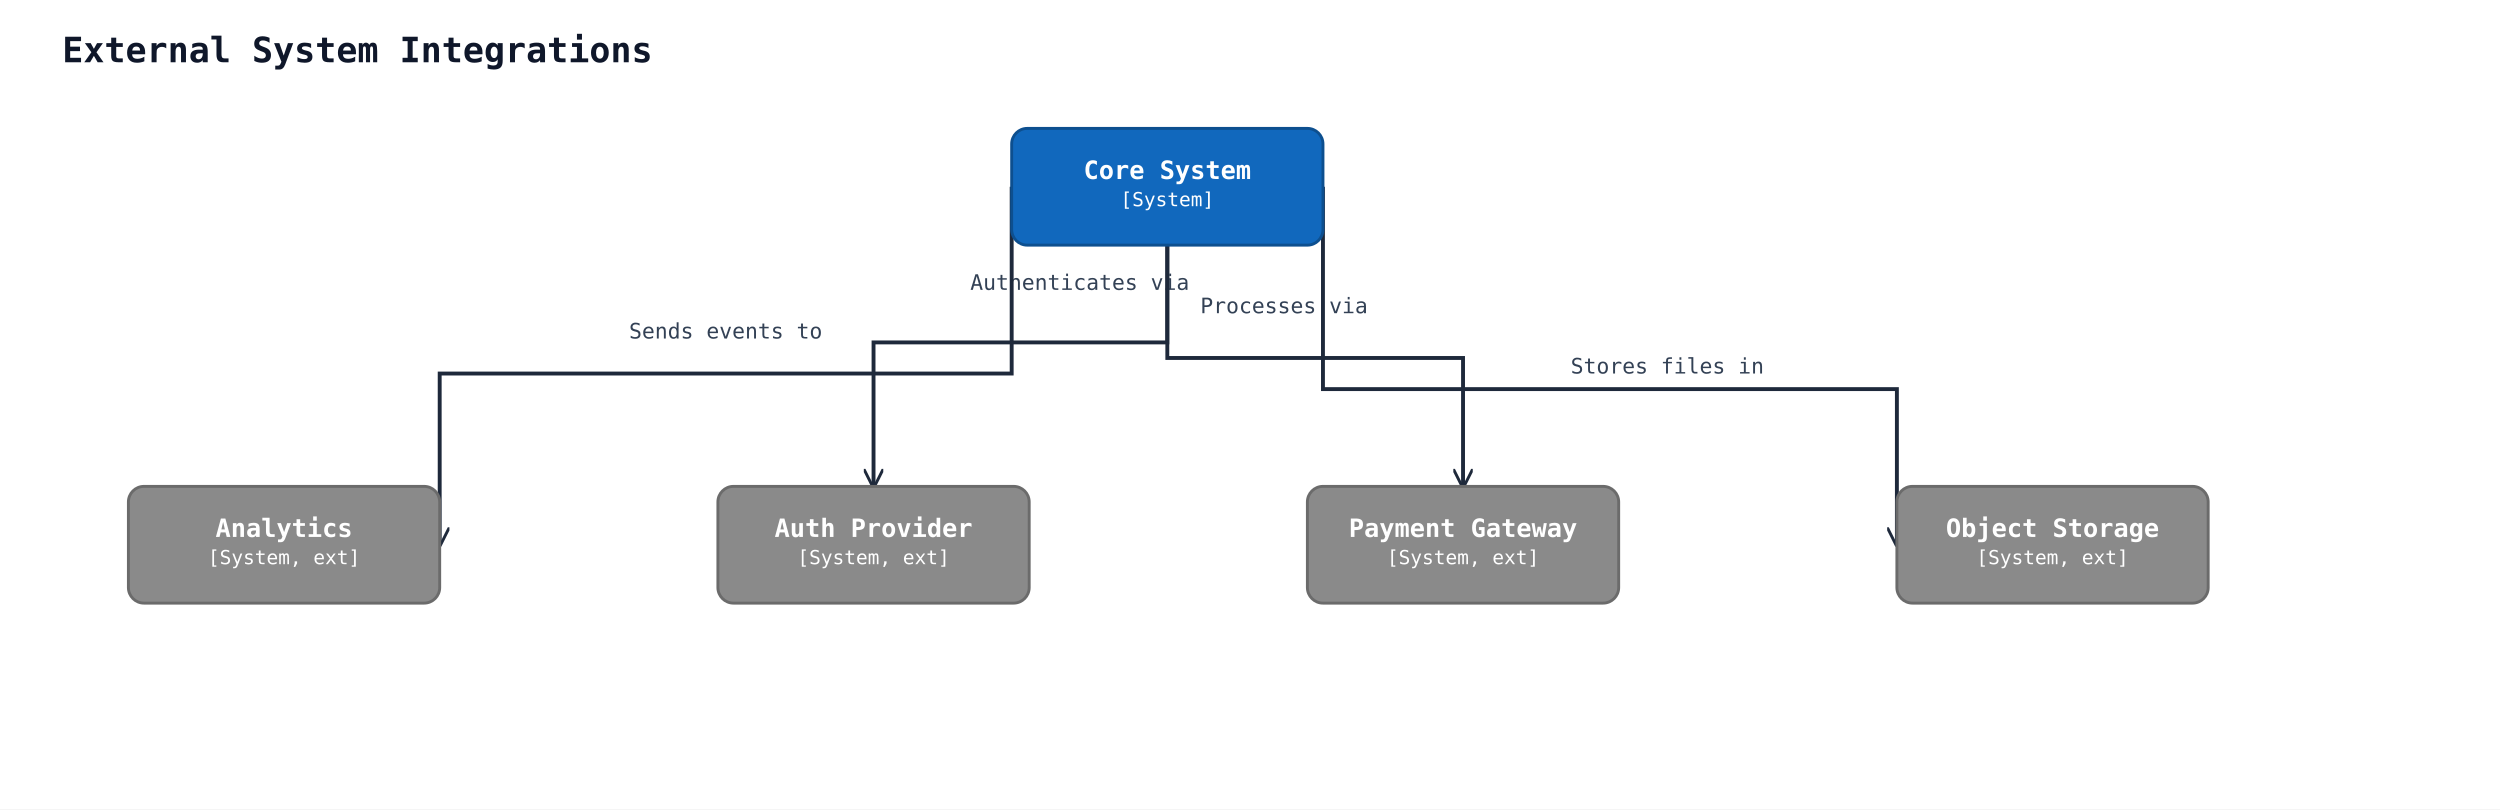
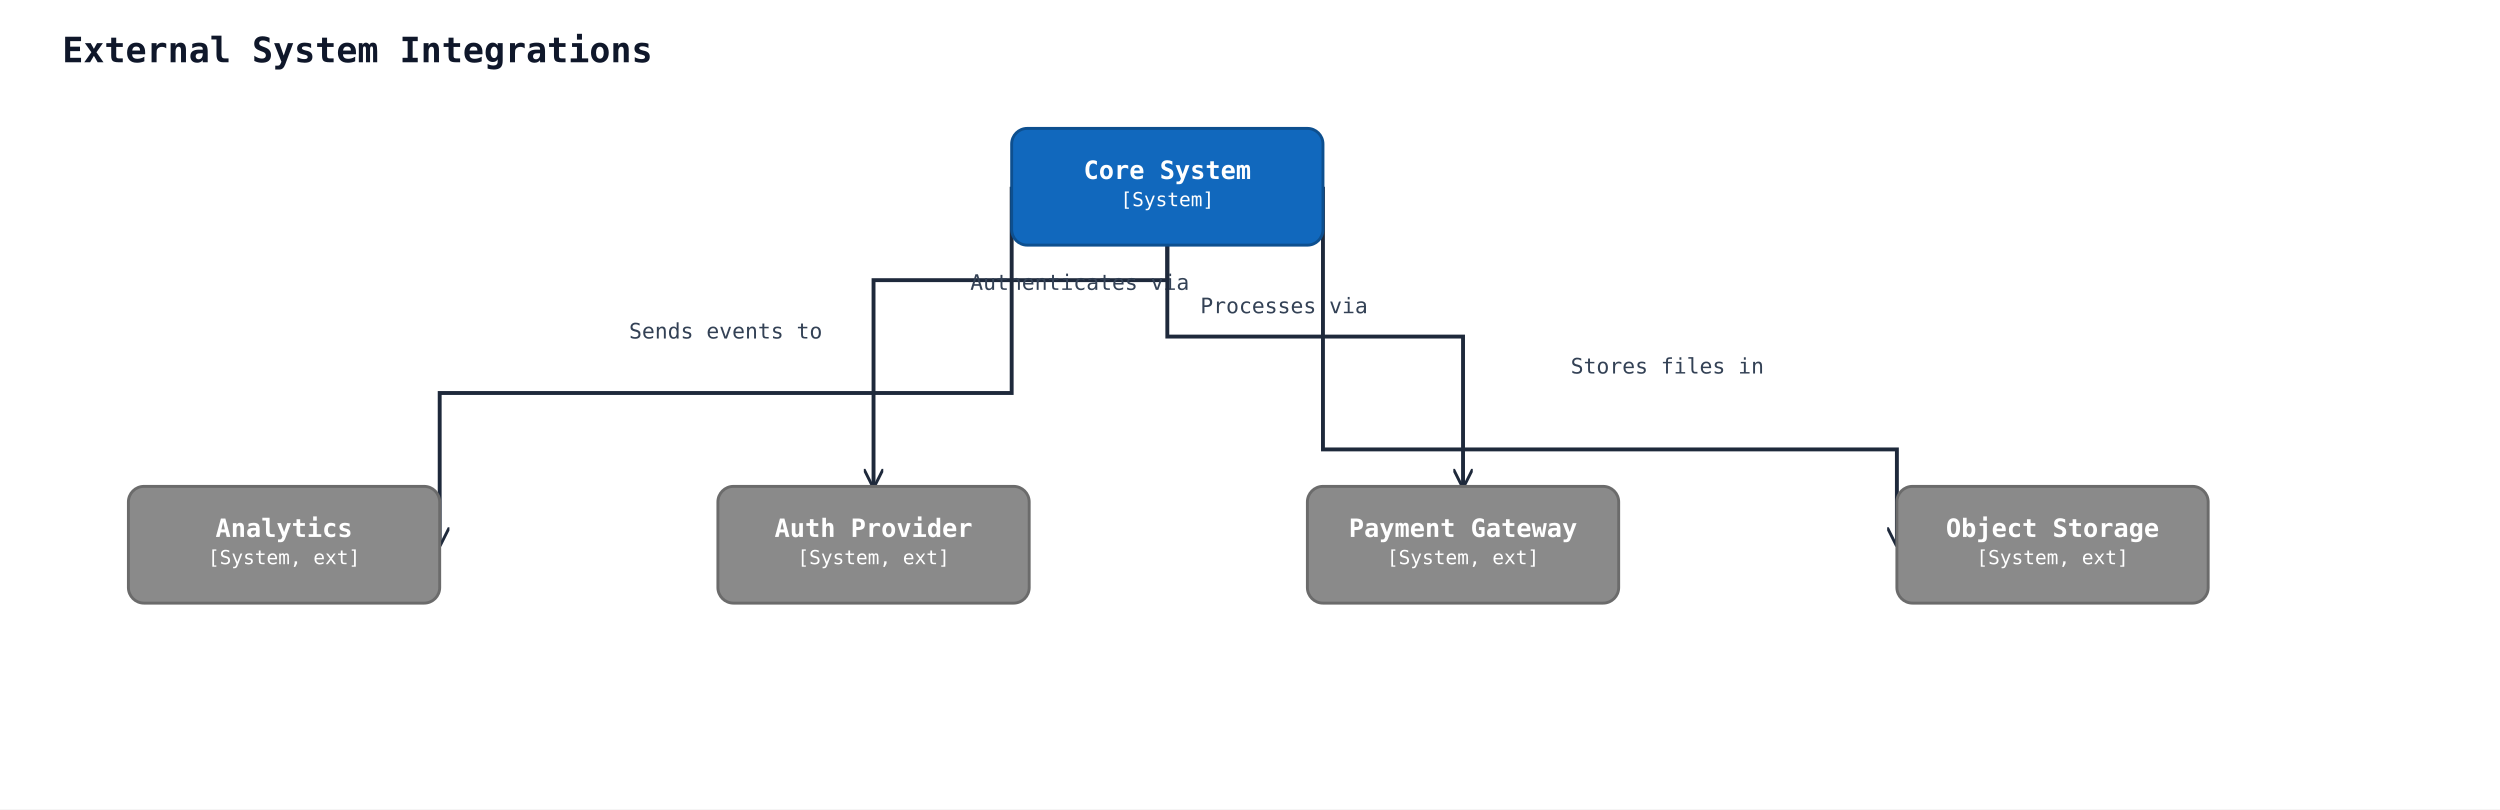
<svg xmlns="http://www.w3.org/2000/svg" width="1285" height="416" viewBox="0 0 1285 416">
  <rect width="100%" height="100%" fill="#ffffff" />
  <defs>
    <marker id="arrow-open" viewBox="0 0 10 10" refX="9" refY="5" markerWidth="10" markerHeight="10" markerUnits="userSpaceOnUse" orient="auto-start-reverse">
      <path d="M0,0 L10,5 L0,10" fill="none" stroke="#1e293b" stroke-width="1.5" />
    </marker>
    <marker id="arrow-triangle" viewBox="0 0 16 16" refX="15" refY="8" markerWidth="16" markerHeight="16" markerUnits="userSpaceOnUse" orient="auto-start-reverse">
      <polygon points="0,1 14,8 0,15" fill="#ffffff" stroke="#1e293b" stroke-width="1.5" fill-rule="nonzero" />
    </marker>
    <marker id="arrow-diamond-filled" viewBox="0 0 14 10" refX="13" refY="5" markerWidth="14" markerHeight="10" markerUnits="userSpaceOnUse" orient="auto-start-reverse">
      <path d="M0,5 L7,0 L14,5 L7,10 z" fill="#1e293b" stroke="#1e293b" stroke-width="1" />
    </marker>
    <marker id="arrow-diamond-open" viewBox="0 0 14 10" refX="13" refY="5" markerWidth="14" markerHeight="10" markerUnits="userSpaceOnUse" orient="auto-start-reverse">
      <path d="M0,5 L7,0 L14,5 L7,10 z" fill="#ffffff" stroke="#1e293b" stroke-width="1" />
    </marker>
  </defs>
  <text x="32" y="32" font-family="monospace" font-size="18" font-weight="600" fill="#0f172a">External System Integrations</text>
-   <polyline class="uml-relation" data-uml-from="core" data-uml-to="auth" data-uml-arrow="--&gt;" points="600,126 600,176 449,176 449,250" fill="none" stroke="#1e293b" stroke-width="2" marker-end="url(#arrow-open)" />
+   <polyline class="uml-relation" data-uml-from="core" data-uml-to="auth" data-uml-arrow="--&gt;" points="600,126 600,144 449,144 449,250" fill="none" stroke="#1e293b" stroke-width="2" marker-end="url(#arrow-open)" />
  <text x="555" y="149" text-anchor="middle" font-family="monospace" font-size="11" fill="#334155">Authenticates via</text>
-   <polyline class="uml-relation" data-uml-from="core" data-uml-to="payment" data-uml-arrow="--&gt;" points="600,126 600,184 752,184 752,250" fill="none" stroke="#1e293b" stroke-width="2" marker-end="url(#arrow-open)" />
+   <polyline class="uml-relation" data-uml-from="core" data-uml-to="payment" data-uml-arrow="--&gt;" points="600,126 600,173 752,173 752,250" fill="none" stroke="#1e293b" stroke-width="2" marker-end="url(#arrow-open)" />
  <text x="660" y="161" text-anchor="middle" font-family="monospace" font-size="11" fill="#334155">Processes via</text>
-   <polyline class="uml-relation" data-uml-from="core" data-uml-to="analytics" data-uml-arrow="--&gt;" points="520,96 520,192 226,192 226,280" fill="none" stroke="#1e293b" stroke-width="2" marker-end="url(#arrow-open)" />
+   <polyline class="uml-relation" data-uml-from="core" data-uml-to="analytics" data-uml-arrow="--&gt;" points="520,96 520,202 226,202 226,280" fill="none" stroke="#1e293b" stroke-width="2" marker-end="url(#arrow-open)" />
  <text x="373" y="174" text-anchor="middle" font-family="monospace" font-size="11" fill="#334155">Sends events to</text>
-   <polyline class="uml-relation" data-uml-from="core" data-uml-to="storage" data-uml-arrow="--&gt;" points="680,96 680,200 975,200 975,280" fill="none" stroke="#1e293b" stroke-width="2" marker-end="url(#arrow-open)" />
+   <polyline class="uml-relation" data-uml-from="core" data-uml-to="storage" data-uml-arrow="--&gt;" points="680,96 680,231 975,231 975,280" fill="none" stroke="#1e293b" stroke-width="2" marker-end="url(#arrow-open)" />
  <text x="857" y="192" text-anchor="middle" font-family="monospace" font-size="11" fill="#334155">Stores files in</text>
  <rect x="520" y="66" width="160" height="60" rx="8" ry="8" fill="#1168bd" stroke="#0d4f8f" stroke-width="1.5" />
  <text x="600" y="92" text-anchor="middle" font-family="monospace" font-size="13" font-weight="600" fill="#ffffff">Core System</text>
  <text x="600" y="106" text-anchor="middle" font-family="monospace" font-size="10" fill="#ffffff">[System]</text>
  <rect x="369" y="250" width="160" height="60" rx="8" ry="8" fill="#8a8a8a" stroke="#6b6b6b" stroke-width="1.5" />
  <text x="449" y="276" text-anchor="middle" font-family="monospace" font-size="13" font-weight="600" fill="#ffffff">Auth Provider</text>
  <text x="449" y="290" text-anchor="middle" font-family="monospace" font-size="10" fill="#ffffff">[System, ext]</text>
  <rect x="672" y="250" width="160" height="60" rx="8" ry="8" fill="#8a8a8a" stroke="#6b6b6b" stroke-width="1.5" />
  <text x="752" y="276" text-anchor="middle" font-family="monospace" font-size="13" font-weight="600" fill="#ffffff">Payment Gateway</text>
  <text x="752" y="290" text-anchor="middle" font-family="monospace" font-size="10" fill="#ffffff">[System, ext]</text>
  <rect x="66" y="250" width="160" height="60" rx="8" ry="8" fill="#8a8a8a" stroke="#6b6b6b" stroke-width="1.5" />
  <text x="146" y="276" text-anchor="middle" font-family="monospace" font-size="13" font-weight="600" fill="#ffffff">Analytics</text>
  <text x="146" y="290" text-anchor="middle" font-family="monospace" font-size="10" fill="#ffffff">[System, ext]</text>
  <rect x="975" y="250" width="160" height="60" rx="8" ry="8" fill="#8a8a8a" stroke="#6b6b6b" stroke-width="1.5" />
  <text x="1055" y="276" text-anchor="middle" font-family="monospace" font-size="13" font-weight="600" fill="#ffffff">Object Storage</text>
  <text x="1055" y="290" text-anchor="middle" font-family="monospace" font-size="10" fill="#ffffff">[System, ext]</text>
</svg>
